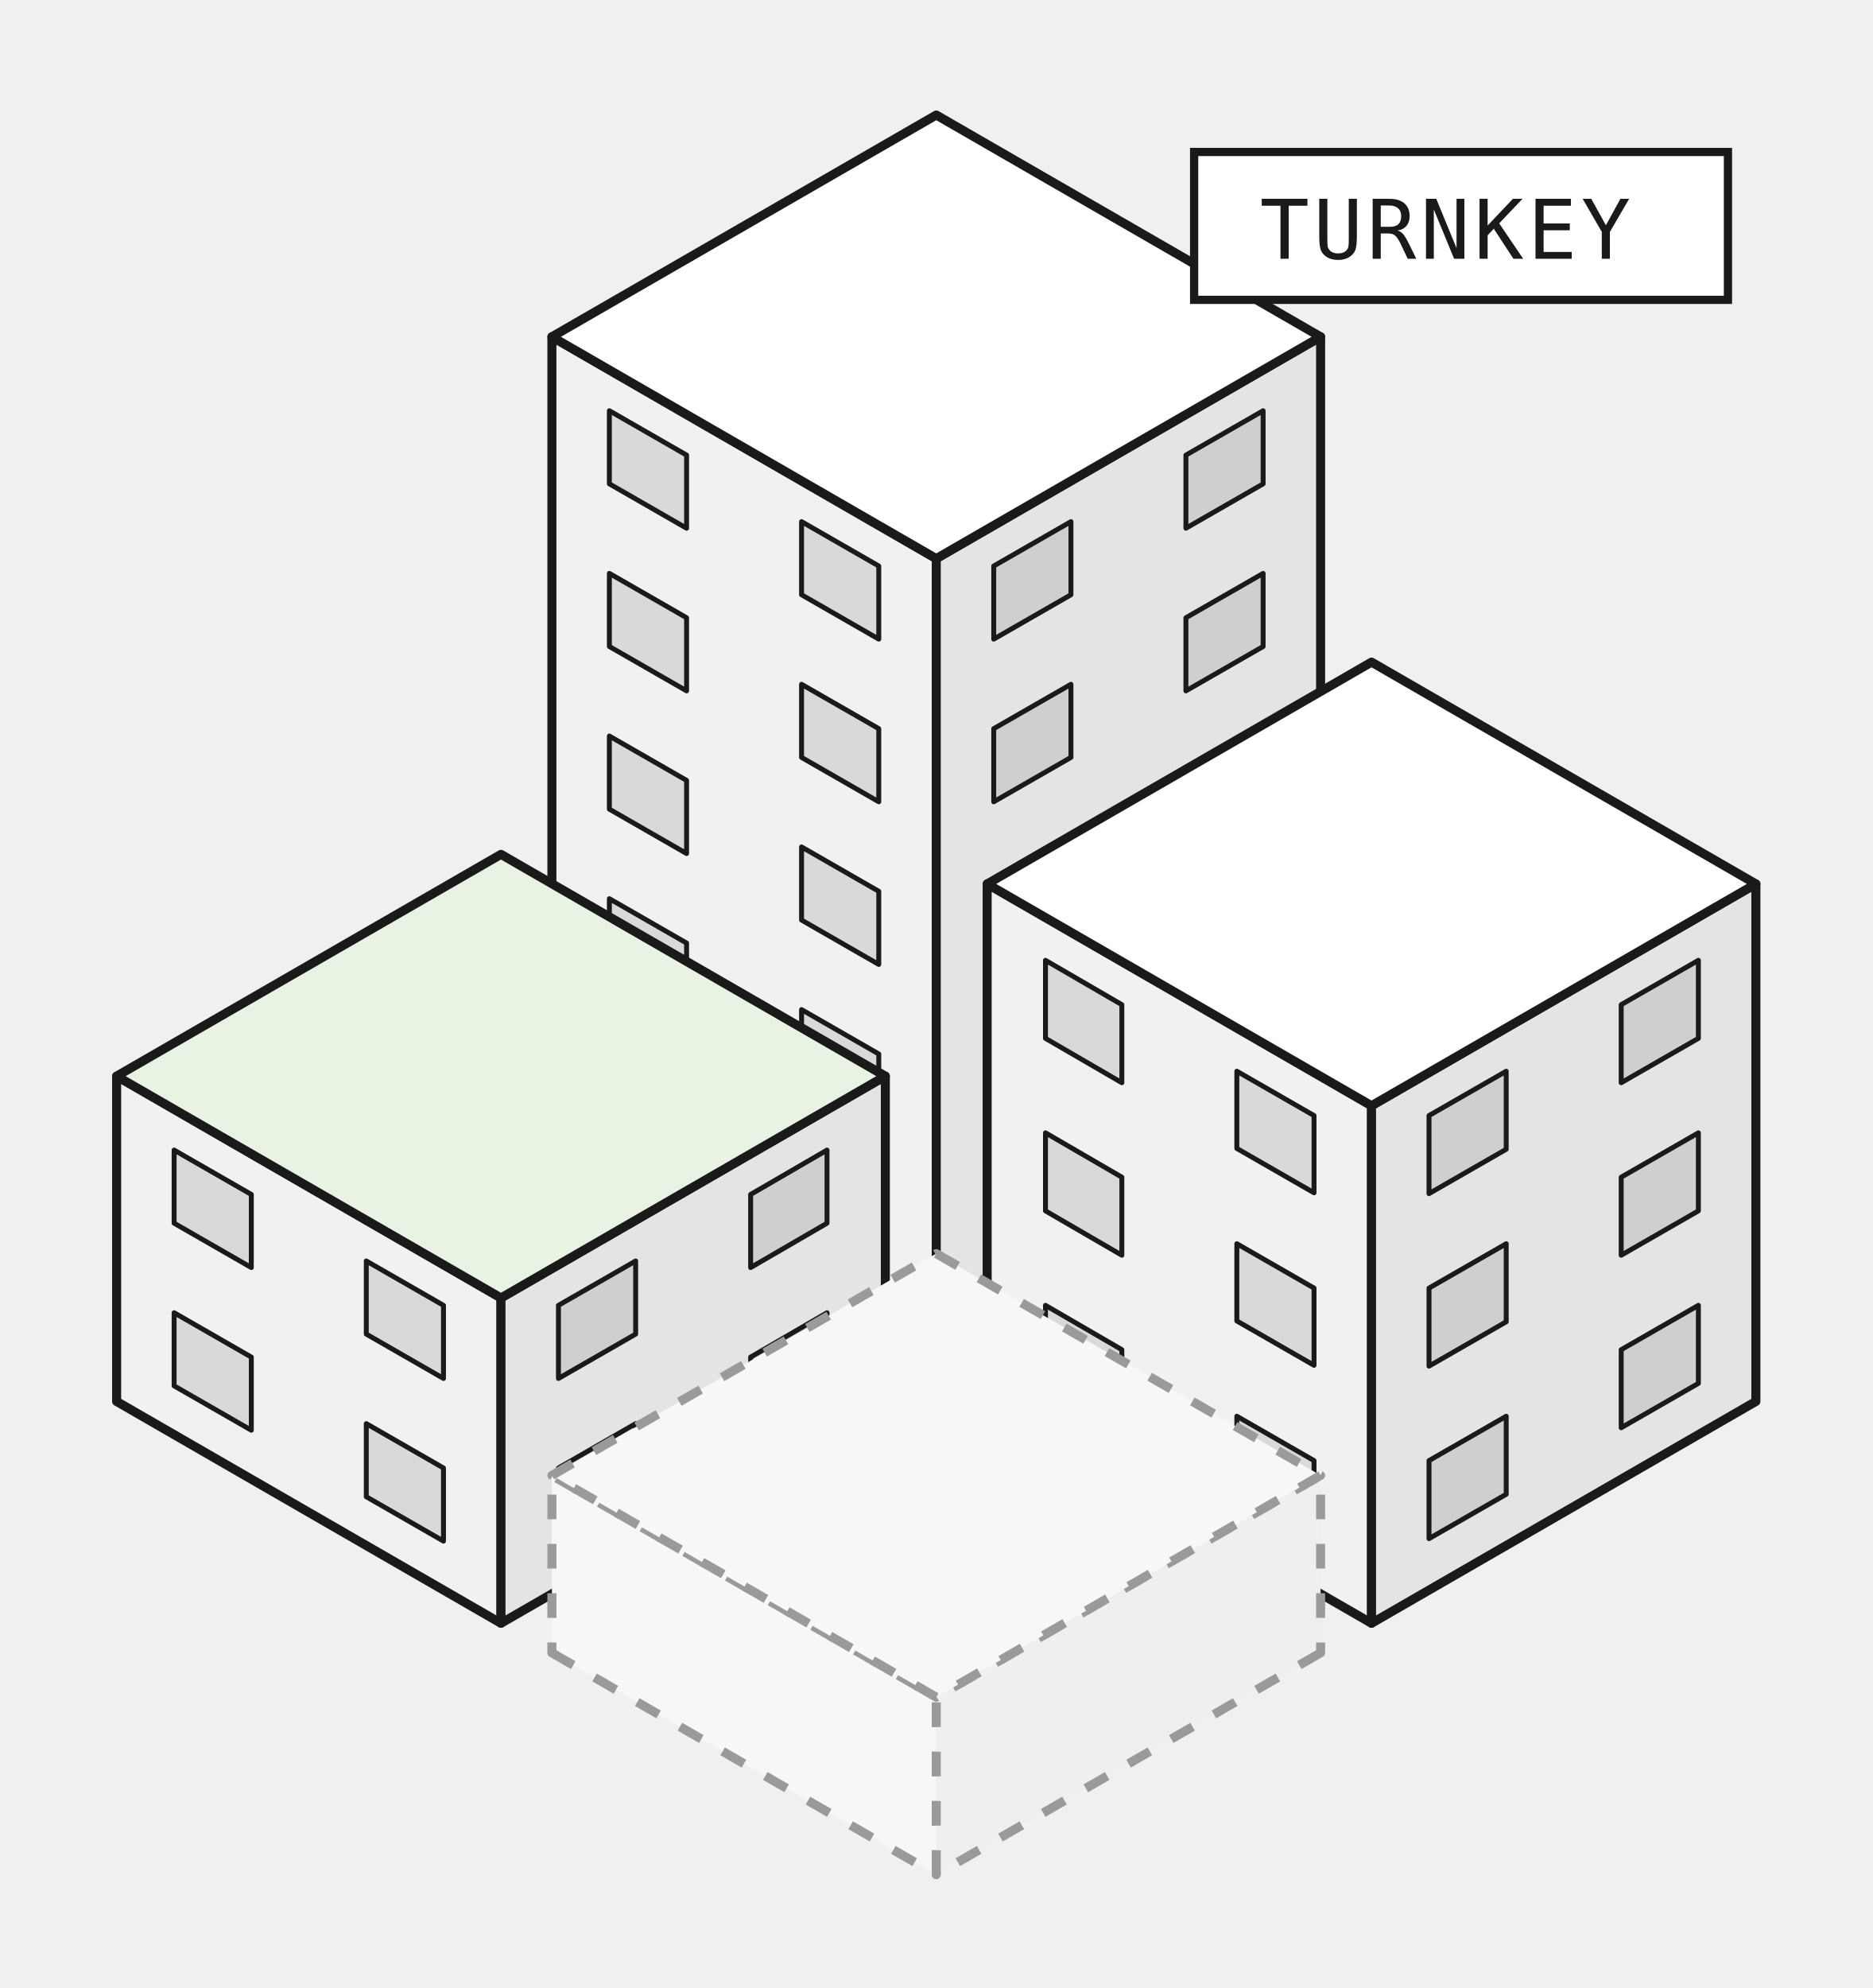
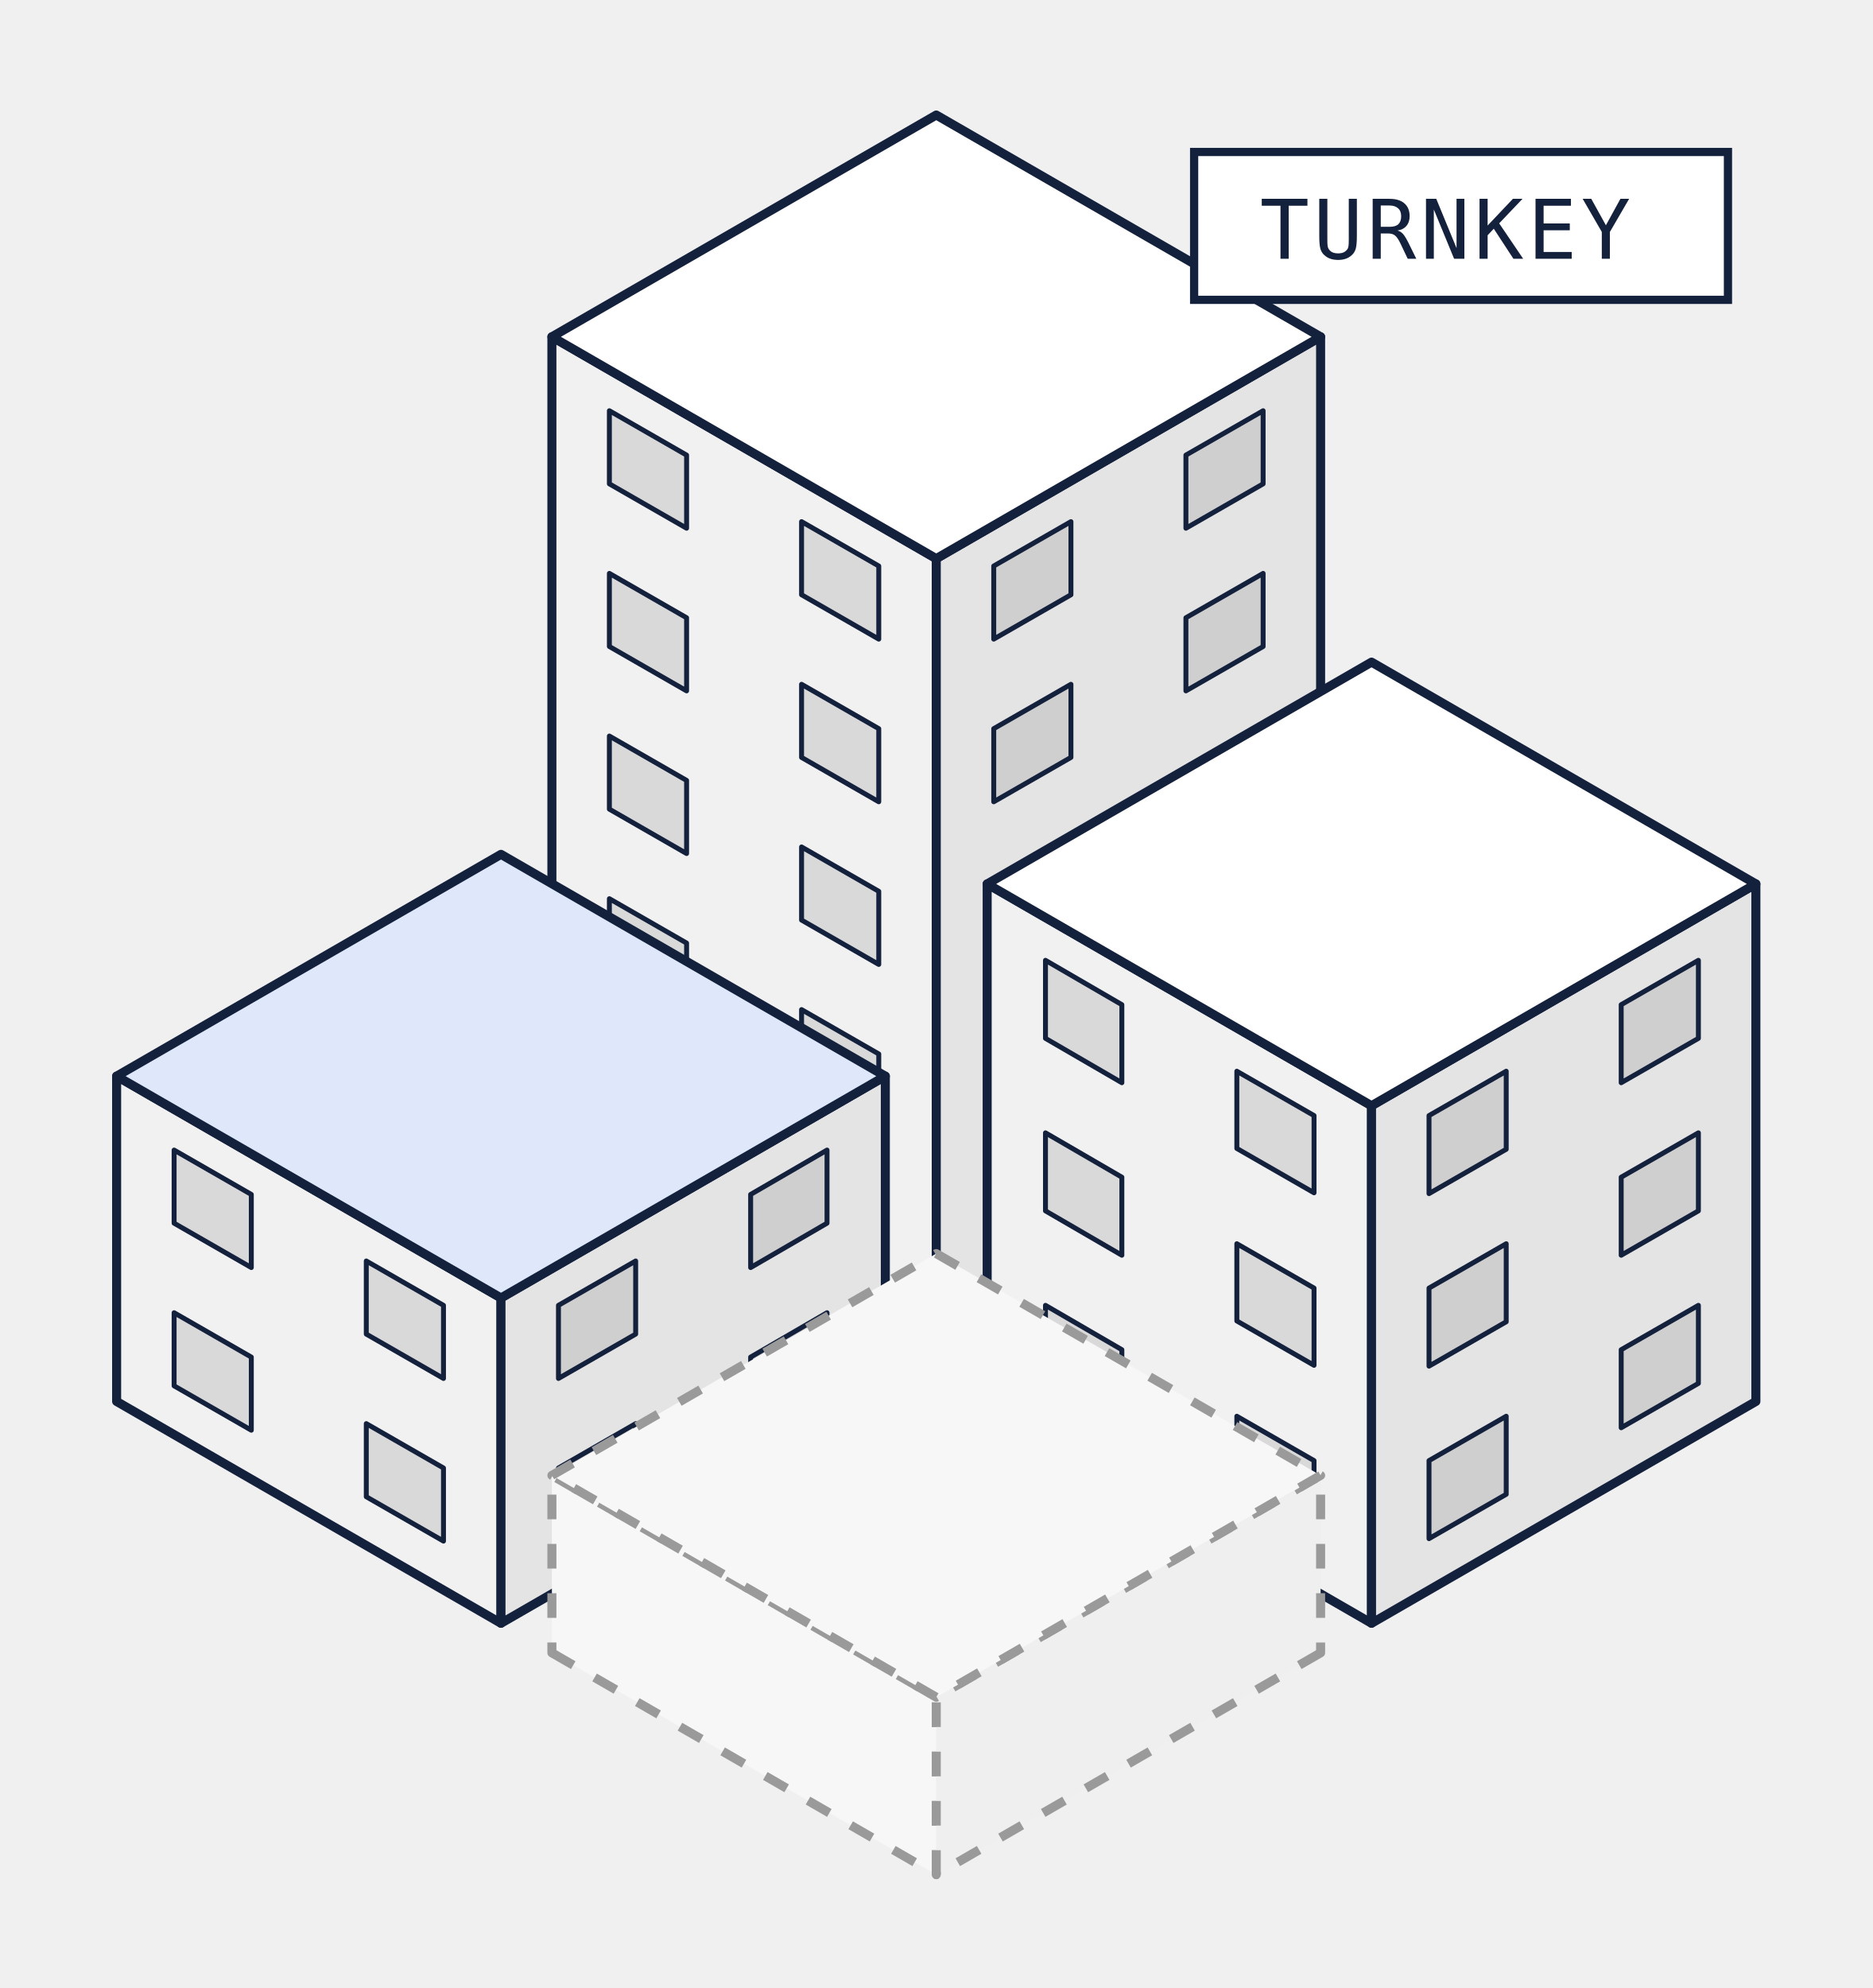
<svg xmlns="http://www.w3.org/2000/svg" viewBox="-114 -113 228 242">
-   <polygon points="-46.8,27.0 0.0,54.0 0.0,-45.0 -46.8,-72.0" fill="#f1f1f1" stroke="#1a1a1a" stroke-width="1.1" stroke-linejoin="round" />
-   <polygon points="46.8,27.0 0.0,54.0 0.0,-45.0 46.8,-72.0" fill="#e4e4e4" stroke="#1a1a1a" stroke-width="1.1" stroke-linejoin="round" />
-   <polygon points="0.0,-99.0 46.8,-72.0 0.0,-45.0 -46.8,-72.0" fill="#ffffff" stroke="#1a1a1a" stroke-width="1.1" stroke-linejoin="round" />
-   <polygon points="-39.8,25.1 -30.4,30.5 -30.4,21.6 -39.8,16.2" fill="#d9d9d9" stroke="#1a1a1a" stroke-width="0.6" stroke-linejoin="round" />
-   <polygon points="39.8,25.1 30.4,30.5 30.4,21.6 39.8,16.2" fill="#cfcfcf" stroke="#1a1a1a" stroke-width="0.6" stroke-linejoin="round" />
-   <polygon points="-39.8,5.3 -30.4,10.7 -30.4,1.8 -39.8,-3.6" fill="#d9d9d9" stroke="#1a1a1a" stroke-width="0.6" stroke-linejoin="round" />
-   <polygon points="39.8,5.3 30.4,10.7 30.4,1.8 39.8,-3.6" fill="#cfcfcf" stroke="#1a1a1a" stroke-width="0.6" stroke-linejoin="round" />
-   <polygon points="-39.8,-14.5 -30.4,-9.1 -30.4,-18.0 -39.8,-23.4" fill="#d9d9d9" stroke="#1a1a1a" stroke-width="0.6" stroke-linejoin="round" />
-   <polygon points="39.8,-14.5 30.4,-9.1 30.4,-18.0 39.8,-23.4" fill="#cfcfcf" stroke="#1a1a1a" stroke-width="0.6" stroke-linejoin="round" />
-   <polygon points="-39.8,-34.3 -30.4,-28.9 -30.4,-37.8 -39.8,-43.2" fill="#d9d9d9" stroke="#1a1a1a" stroke-width="0.6" stroke-linejoin="round" />
-   <polygon points="39.8,-34.3 30.4,-28.9 30.4,-37.8 39.8,-43.2" fill="#cfcfcf" stroke="#1a1a1a" stroke-width="0.6" stroke-linejoin="round" />
-   <polygon points="-39.8,-54.1 -30.4,-48.7 -30.4,-57.6 -39.8,-63.0" fill="#d9d9d9" stroke="#1a1a1a" stroke-width="0.6" stroke-linejoin="round" />
-   <polygon points="39.8,-54.1 30.4,-48.7 30.4,-57.6 39.8,-63.0" fill="#cfcfcf" stroke="#1a1a1a" stroke-width="0.6" stroke-linejoin="round" />
-   <polygon points="-16.4,38.6 -7.0,44.0 -7.0,35.1 -16.4,29.7" fill="#d9d9d9" stroke="#1a1a1a" stroke-width="0.6" stroke-linejoin="round" />
-   <polygon points="16.4,38.6 7.0,44.0 7.0,35.1 16.4,29.7" fill="#cfcfcf" stroke="#1a1a1a" stroke-width="0.6" stroke-linejoin="round" />
-   <polygon points="-16.4,18.8 -7.0,24.2 -7.0,15.3 -16.4,9.9" fill="#d9d9d9" stroke="#1a1a1a" stroke-width="0.6" stroke-linejoin="round" />
-   <polygon points="16.4,18.8 7.0,24.2 7.0,15.3 16.4,9.9" fill="#cfcfcf" stroke="#1a1a1a" stroke-width="0.6" stroke-linejoin="round" />
-   <polygon points="-16.4,-1.0 -7.0,4.4 -7.0,-4.5 -16.4,-9.9" fill="#d9d9d9" stroke="#1a1a1a" stroke-width="0.6" stroke-linejoin="round" />
-   <polygon points="16.4,-1.0 7.0,4.4 7.0,-4.5 16.4,-9.9" fill="#cfcfcf" stroke="#1a1a1a" stroke-width="0.6" stroke-linejoin="round" />
-   <polygon points="-16.4,-20.8 -7.0,-15.4 -7.0,-24.3 -16.4,-29.7" fill="#d9d9d9" stroke="#1a1a1a" stroke-width="0.6" stroke-linejoin="round" />
-   <polygon points="16.4,-20.8 7.0,-15.4 7.0,-24.3 16.4,-29.7" fill="#cfcfcf" stroke="#1a1a1a" stroke-width="0.6" stroke-linejoin="round" />
-   <polygon points="-16.4,-40.6 -7.0,-35.2 -7.0,-44.1 -16.4,-49.5" fill="#d9d9d9" stroke="#1a1a1a" stroke-width="0.6" stroke-linejoin="round" />
-   <polygon points="16.4,-40.6 7.0,-35.2 7.0,-44.1 16.4,-49.5" fill="#cfcfcf" stroke="#1a1a1a" stroke-width="0.6" stroke-linejoin="round" />
-   <polygon points="6.2,57.6 53.0,84.6 53.0,21.6 6.2,-5.4" fill="#f1f1f1" stroke="#1a1a1a" stroke-width="1.1" stroke-linejoin="round" />
-   <polygon points="99.8,57.6 53.0,84.6 53.0,21.6 99.8,-5.4" fill="#e4e4e4" stroke="#1a1a1a" stroke-width="1.1" stroke-linejoin="round" />
-   <polygon points="53.0,-32.4 99.8,-5.4 53.0,21.6 6.2,-5.4" fill="#ffffff" stroke="#1a1a1a" stroke-width="1.1" stroke-linejoin="round" />
-   <polygon points="13.3,55.3 22.6,60.8 22.6,51.3 13.3,45.9" fill="#d9d9d9" stroke="#1a1a1a" stroke-width="0.6" stroke-linejoin="round" />
-   <polygon points="92.8,55.4 83.4,60.8 83.4,51.3 92.8,45.9" fill="#cfcfcf" stroke="#1a1a1a" stroke-width="0.6" stroke-linejoin="round" />
-   <polygon points="13.3,34.4 22.6,39.8 22.6,30.3 13.3,24.9" fill="#d9d9d9" stroke="#1a1a1a" stroke-width="0.6" stroke-linejoin="round" />
-   <polygon points="92.8,34.4 83.4,39.8 83.4,30.3 92.8,24.9" fill="#cfcfcf" stroke="#1a1a1a" stroke-width="0.6" stroke-linejoin="round" />
-   <polygon points="13.3,13.4 22.6,18.8 22.6,9.3 13.3,3.9" fill="#d9d9d9" stroke="#1a1a1a" stroke-width="0.6" stroke-linejoin="round" />
-   <polygon points="92.8,13.4 83.4,18.8 83.4,9.3 92.8,3.9" fill="#cfcfcf" stroke="#1a1a1a" stroke-width="0.6" stroke-linejoin="round" />
-   <polygon points="36.6,68.8 46.0,74.2 46.0,64.8 36.6,59.4" fill="#d9d9d9" stroke="#1a1a1a" stroke-width="0.6" stroke-linejoin="round" />
-   <polygon points="69.4,68.9 60.0,74.3 60.0,64.8 69.4,59.4" fill="#cfcfcf" stroke="#1a1a1a" stroke-width="0.6" stroke-linejoin="round" />
-   <polygon points="36.6,47.8 46.0,53.2 46.0,43.8 36.6,38.4" fill="#d9d9d9" stroke="#1a1a1a" stroke-width="0.6" stroke-linejoin="round" />
-   <polygon points="69.4,47.9 60.0,53.3 60.0,43.8 69.4,38.4" fill="#cfcfcf" stroke="#1a1a1a" stroke-width="0.6" stroke-linejoin="round" />
-   <polygon points="36.6,26.8 46.0,32.2 46.0,22.8 36.6,17.4" fill="#d9d9d9" stroke="#1a1a1a" stroke-width="0.6" stroke-linejoin="round" />
-   <polygon points="69.4,26.9 60.0,32.3 60.0,22.8 69.4,17.4" fill="#cfcfcf" stroke="#1a1a1a" stroke-width="0.6" stroke-linejoin="round" />
-   <polygon points="-99.8,57.6 -53.0,84.6 -53.0,45.0 -99.8,18.0" fill="#f1f1f1" stroke="#1a1a1a" stroke-width="1.1" stroke-linejoin="round" />
-   <polygon points="-6.2,57.6 -53.0,84.6 -53.0,45.0 -6.2,18.0" fill="#e4e4e4" stroke="#1a1a1a" stroke-width="1.1" stroke-linejoin="round" />
-   <polygon points="-53.0,-9.0 -6.2,18.0 -53.0,45.0 -99.8,18.0" fill="#e9f3e4" stroke="#1a1a1a" stroke-width="1.1" stroke-linejoin="round" />
-   <polygon points="-92.8,55.7 -83.4,61.1 -83.4,52.2 -92.8,46.8" fill="#d9d9d9" stroke="#1a1a1a" stroke-width="0.6" stroke-linejoin="round" />
-   <polygon points="-13.3,55.7 -22.6,61.1 -22.6,52.2 -13.3,46.8" fill="#cfcfcf" stroke="#1a1a1a" stroke-width="0.6" stroke-linejoin="round" />
-   <polygon points="-92.8,35.9 -83.4,41.3 -83.4,32.4 -92.8,27.0" fill="#d9d9d9" stroke="#1a1a1a" stroke-width="0.6" stroke-linejoin="round" />
-   <polygon points="-13.3,35.9 -22.6,41.3 -22.6,32.4 -13.3,27.0" fill="#cfcfcf" stroke="#1a1a1a" stroke-width="0.6" stroke-linejoin="round" />
-   <polygon points="-69.4,69.2 -60.0,74.6 -60.0,65.7 -69.4,60.3" fill="#d9d9d9" stroke="#1a1a1a" stroke-width="0.6" stroke-linejoin="round" />
-   <polygon points="-36.6,69.2 -46.0,74.6 -46.0,65.7 -36.6,60.3" fill="#cfcfcf" stroke="#1a1a1a" stroke-width="0.6" stroke-linejoin="round" />
-   <polygon points="-69.4,49.4 -60.0,54.8 -60.0,45.9 -69.4,40.5" fill="#d9d9d9" stroke="#1a1a1a" stroke-width="0.6" stroke-linejoin="round" />
-   <polygon points="-36.6,49.4 -46.0,54.8 -46.0,45.9 -36.6,40.5" fill="#cfcfcf" stroke="#1a1a1a" stroke-width="0.6" stroke-linejoin="round" />
+   <polygon points="-46.8,27.0 0.0,54.0 0.0,-45.0 -46.8,-72.0" fill="#f1f1f1" stroke="#14213d" stroke-width="1.1" stroke-linejoin="round" />
+   <polygon points="46.8,27.0 0.0,54.0 0.0,-45.0 46.8,-72.0" fill="#e4e4e4" stroke="#14213d" stroke-width="1.1" stroke-linejoin="round" />
+   <polygon points="0.0,-99.0 46.8,-72.0 0.0,-45.0 -46.8,-72.0" fill="#ffffff" stroke="#14213d" stroke-width="1.1" stroke-linejoin="round" />
+   <polygon points="-39.8,25.1 -30.4,30.5 -30.4,21.6 -39.8,16.2" fill="#d9d9d9" stroke="#14213d" stroke-width="0.6" stroke-linejoin="round" />
+   <polygon points="39.8,25.1 30.4,30.5 30.4,21.6 39.8,16.2" fill="#cfcfcf" stroke="#14213d" stroke-width="0.6" stroke-linejoin="round" />
+   <polygon points="-39.8,5.3 -30.4,10.7 -30.4,1.8 -39.8,-3.6" fill="#d9d9d9" stroke="#14213d" stroke-width="0.6" stroke-linejoin="round" />
+   <polygon points="39.8,5.3 30.4,10.7 30.4,1.8 39.8,-3.6" fill="#cfcfcf" stroke="#14213d" stroke-width="0.6" stroke-linejoin="round" />
+   <polygon points="-39.8,-14.5 -30.4,-9.1 -30.4,-18.0 -39.8,-23.4" fill="#d9d9d9" stroke="#14213d" stroke-width="0.6" stroke-linejoin="round" />
+   <polygon points="39.8,-14.5 30.4,-9.1 30.4,-18.0 39.8,-23.4" fill="#cfcfcf" stroke="#14213d" stroke-width="0.6" stroke-linejoin="round" />
+   <polygon points="-39.8,-34.3 -30.4,-28.9 -30.4,-37.8 -39.8,-43.2" fill="#d9d9d9" stroke="#14213d" stroke-width="0.6" stroke-linejoin="round" />
+   <polygon points="39.8,-34.3 30.4,-28.9 30.4,-37.8 39.8,-43.2" fill="#cfcfcf" stroke="#14213d" stroke-width="0.6" stroke-linejoin="round" />
+   <polygon points="-39.8,-54.1 -30.4,-48.7 -30.4,-57.6 -39.8,-63.0" fill="#d9d9d9" stroke="#14213d" stroke-width="0.6" stroke-linejoin="round" />
+   <polygon points="39.8,-54.1 30.4,-48.7 30.4,-57.6 39.8,-63.0" fill="#cfcfcf" stroke="#14213d" stroke-width="0.6" stroke-linejoin="round" />
+   <polygon points="-16.4,38.6 -7.0,44.0 -7.0,35.1 -16.4,29.7" fill="#d9d9d9" stroke="#14213d" stroke-width="0.6" stroke-linejoin="round" />
+   <polygon points="16.4,38.6 7.0,44.0 7.0,35.1 16.4,29.7" fill="#cfcfcf" stroke="#14213d" stroke-width="0.6" stroke-linejoin="round" />
+   <polygon points="-16.4,18.8 -7.0,24.2 -7.0,15.3 -16.4,9.9" fill="#d9d9d9" stroke="#14213d" stroke-width="0.6" stroke-linejoin="round" />
+   <polygon points="16.4,18.8 7.0,24.2 7.0,15.3 16.4,9.9" fill="#cfcfcf" stroke="#14213d" stroke-width="0.6" stroke-linejoin="round" />
+   <polygon points="-16.4,-1.0 -7.0,4.4 -7.0,-4.5 -16.4,-9.9" fill="#d9d9d9" stroke="#14213d" stroke-width="0.6" stroke-linejoin="round" />
+   <polygon points="16.4,-1.0 7.0,4.4 7.0,-4.5 16.4,-9.9" fill="#cfcfcf" stroke="#14213d" stroke-width="0.6" stroke-linejoin="round" />
+   <polygon points="-16.4,-20.8 -7.0,-15.4 -7.0,-24.3 -16.4,-29.7" fill="#d9d9d9" stroke="#14213d" stroke-width="0.6" stroke-linejoin="round" />
+   <polygon points="16.4,-20.8 7.0,-15.4 7.0,-24.3 16.4,-29.7" fill="#cfcfcf" stroke="#14213d" stroke-width="0.6" stroke-linejoin="round" />
+   <polygon points="-16.4,-40.6 -7.0,-35.2 -7.0,-44.1 -16.4,-49.5" fill="#d9d9d9" stroke="#14213d" stroke-width="0.6" stroke-linejoin="round" />
+   <polygon points="16.4,-40.6 7.0,-35.2 7.0,-44.1 16.4,-49.5" fill="#cfcfcf" stroke="#14213d" stroke-width="0.6" stroke-linejoin="round" />
+   <polygon points="6.2,57.6 53.0,84.6 53.0,21.6 6.2,-5.4" fill="#f1f1f1" stroke="#14213d" stroke-width="1.1" stroke-linejoin="round" />
+   <polygon points="99.8,57.6 53.0,84.6 53.0,21.6 99.8,-5.4" fill="#e4e4e4" stroke="#14213d" stroke-width="1.1" stroke-linejoin="round" />
+   <polygon points="53.0,-32.4 99.8,-5.4 53.0,21.6 6.2,-5.4" fill="#ffffff" stroke="#14213d" stroke-width="1.1" stroke-linejoin="round" />
+   <polygon points="13.3,55.3 22.6,60.8 22.6,51.3 13.3,45.9" fill="#d9d9d9" stroke="#14213d" stroke-width="0.6" stroke-linejoin="round" />
+   <polygon points="92.8,55.4 83.4,60.8 83.4,51.3 92.8,45.9" fill="#cfcfcf" stroke="#14213d" stroke-width="0.6" stroke-linejoin="round" />
+   <polygon points="13.3,34.4 22.6,39.8 22.6,30.3 13.3,24.9" fill="#d9d9d9" stroke="#14213d" stroke-width="0.6" stroke-linejoin="round" />
+   <polygon points="92.8,34.4 83.4,39.8 83.4,30.3 92.8,24.9" fill="#cfcfcf" stroke="#14213d" stroke-width="0.6" stroke-linejoin="round" />
+   <polygon points="13.3,13.4 22.6,18.8 22.6,9.3 13.3,3.9" fill="#d9d9d9" stroke="#14213d" stroke-width="0.6" stroke-linejoin="round" />
+   <polygon points="92.8,13.4 83.4,18.8 83.4,9.3 92.8,3.9" fill="#cfcfcf" stroke="#14213d" stroke-width="0.6" stroke-linejoin="round" />
+   <polygon points="36.6,68.8 46.0,74.2 46.0,64.8 36.6,59.4" fill="#d9d9d9" stroke="#14213d" stroke-width="0.6" stroke-linejoin="round" />
+   <polygon points="69.4,68.9 60.0,74.3 60.0,64.8 69.4,59.4" fill="#cfcfcf" stroke="#14213d" stroke-width="0.6" stroke-linejoin="round" />
+   <polygon points="36.6,47.8 46.0,53.2 46.0,43.8 36.6,38.4" fill="#d9d9d9" stroke="#14213d" stroke-width="0.6" stroke-linejoin="round" />
+   <polygon points="69.4,47.9 60.0,53.3 60.0,43.8 69.4,38.4" fill="#cfcfcf" stroke="#14213d" stroke-width="0.6" stroke-linejoin="round" />
+   <polygon points="36.6,26.8 46.0,32.2 46.0,22.8 36.6,17.4" fill="#d9d9d9" stroke="#14213d" stroke-width="0.6" stroke-linejoin="round" />
+   <polygon points="69.4,26.9 60.0,32.3 60.0,22.8 69.4,17.4" fill="#cfcfcf" stroke="#14213d" stroke-width="0.6" stroke-linejoin="round" />
+   <polygon points="-99.8,57.6 -53.0,84.6 -53.0,45.0 -99.8,18.0" fill="#f1f1f1" stroke="#14213d" stroke-width="1.1" stroke-linejoin="round" />
+   <polygon points="-6.2,57.6 -53.0,84.6 -53.0,45.0 -6.2,18.0" fill="#e4e4e4" stroke="#14213d" stroke-width="1.1" stroke-linejoin="round" />
+   <polygon points="-53.0,-9.0 -6.2,18.0 -53.0,45.0 -99.8,18.0" fill="#dfe8fa" stroke="#14213d" stroke-width="1.1" stroke-linejoin="round" />
+   <polygon points="-92.8,55.7 -83.4,61.1 -83.4,52.2 -92.8,46.8" fill="#d9d9d9" stroke="#14213d" stroke-width="0.6" stroke-linejoin="round" />
+   <polygon points="-13.3,55.7 -22.6,61.1 -22.6,52.2 -13.3,46.8" fill="#cfcfcf" stroke="#14213d" stroke-width="0.6" stroke-linejoin="round" />
+   <polygon points="-92.8,35.9 -83.4,41.3 -83.4,32.4 -92.8,27.0" fill="#d9d9d9" stroke="#14213d" stroke-width="0.6" stroke-linejoin="round" />
+   <polygon points="-13.3,35.9 -22.6,41.3 -22.6,32.4 -13.3,27.0" fill="#cfcfcf" stroke="#14213d" stroke-width="0.6" stroke-linejoin="round" />
+   <polygon points="-69.4,69.2 -60.0,74.6 -60.0,65.7 -69.4,60.3" fill="#d9d9d9" stroke="#14213d" stroke-width="0.6" stroke-linejoin="round" />
+   <polygon points="-36.6,69.2 -46.0,74.6 -46.0,65.7 -36.6,60.3" fill="#cfcfcf" stroke="#14213d" stroke-width="0.6" stroke-linejoin="round" />
+   <polygon points="-69.4,49.4 -60.0,54.8 -60.0,45.9 -69.4,40.5" fill="#d9d9d9" stroke="#14213d" stroke-width="0.6" stroke-linejoin="round" />
+   <polygon points="-36.6,49.4 -46.0,54.8 -46.0,45.9 -36.6,40.5" fill="#cfcfcf" stroke="#14213d" stroke-width="0.6" stroke-linejoin="round" />
  <polygon points="-46.8,88.2 0.0,115.2 0.0,93.6 -46.8,66.6" fill="#f7f7f7" stroke="#9a9a9a" stroke-width="1.1" stroke-linejoin="round" stroke-dasharray="3 3" />
  <polygon points="46.8,88.2 0.0,115.2 0.0,93.6 46.8,66.6" fill="#efefef" stroke="#9a9a9a" stroke-width="1.1" stroke-linejoin="round" stroke-dasharray="3 3" />
  <polygon points="0.0,39.6 46.8,66.6 0.0,93.6 -46.8,66.6" fill="#f7f7f7" stroke="#9a9a9a" stroke-width="1.1" stroke-linejoin="round" stroke-dasharray="3 3" />
  <g>
-     <rect x="31.4" y="-94.5" width="65" height="18" fill="#fff" stroke="#1a1a1a" stroke-width="1" />
-     <text x="39.4" y="-81.5" font-family="ui-monospace,Menlo,monospace" font-size="10" letter-spacing=".5" fill="#1a1a1a">TURNKEY</text>
+     <rect x="31.4" y="-94.5" width="65" height="18" fill="#fff" stroke="#14213d" stroke-width="1" />
+     <text x="39.4" y="-81.5" font-family="ui-monospace,Menlo,monospace" font-size="10" letter-spacing=".5" fill="#14213d">TURNKEY</text>
  </g>
</svg>
